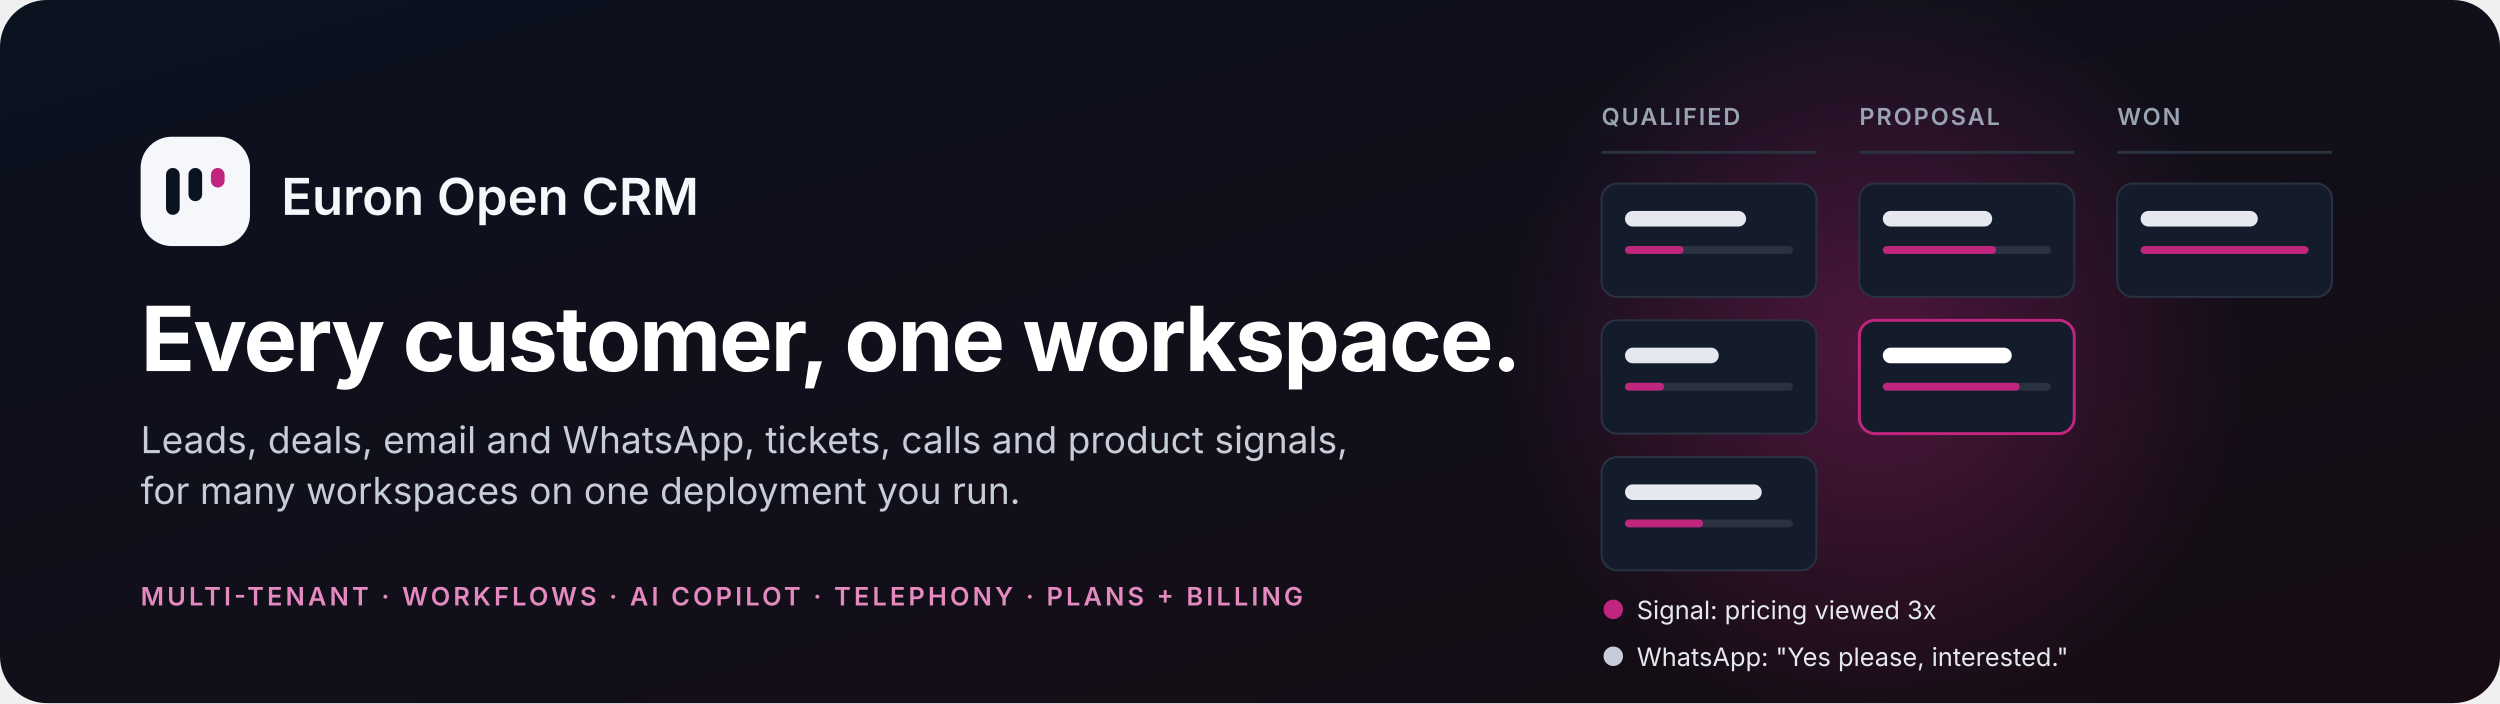
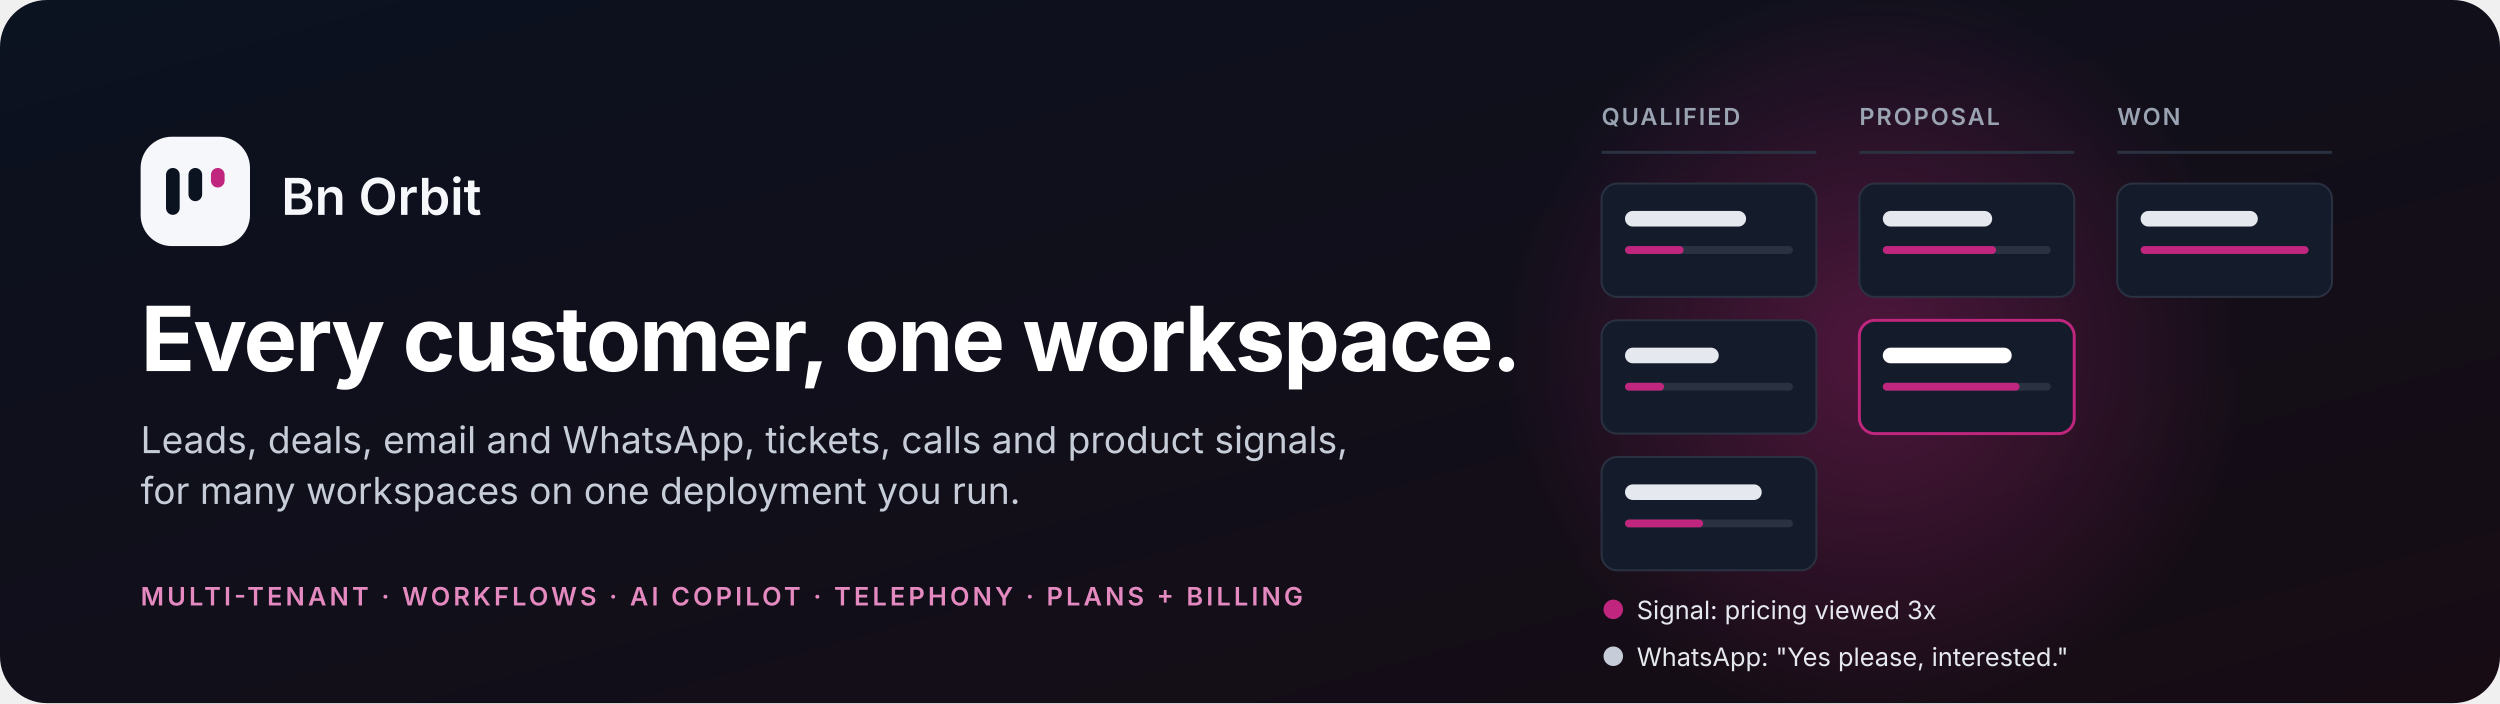
<svg xmlns="http://www.w3.org/2000/svg" width="1280" height="360" viewBox="0 0 1280 360" role="img" aria-labelledby="t d">
  <defs>
    <linearGradient id="bg" x1="0" y1="0" x2="1" y2="1">
      <stop offset="0" stop-color="#0B1220" />
      <stop offset="1" stop-color="#170C14" />
    </linearGradient>
    <radialGradient id="glow" cx="0.5" cy="0.5" r="0.5">
      <stop offset="0" stop-color="#C0267E" stop-opacity="0.35" />
      <stop offset="1" stop-color="#C0267E" stop-opacity="0" />
    </radialGradient>
    <clipPath id="r">
      <rect width="1280" height="360" rx="24" />
    </clipPath>
  </defs>
  <g clip-path="url(#r)">
    <rect width="1280" height="360" fill="url(#bg)" />
    <circle cx="960" cy="180" r="190" fill="url(#glow)" />
    <g transform="translate(72 70)">
      <rect width="56" height="56" rx="16" fill="#F5F7FA" />
      <rect x="13" y="16" width="7" height="24" rx="3.5" fill="#0B1220" />
      <rect x="24.5" y="16" width="7" height="17" rx="3.5" fill="#0B1220" />
      <rect x="36" y="16" width="7" height="10" rx="3.5" fill="#C0267E" />
    </g>
-     <text x="144" y="110" font-family="Bricolage Grotesque, Inter, Segoe UI, Helvetica, Arial, sans-serif" font-size="26" font-weight="600" fill="#F5F7FA">Euron Open CRM</text>
+     <text x="144" y="110" font-family="Bricolage Grotesque, Inter, Segoe UI, Helvetica, Arial, sans-serif" font-size="26" font-weight="600" fill="#F5F7FA">Bn Orbit</text>
    <text x="72" y="190" font-family="Bricolage Grotesque, Inter, Segoe UI, Helvetica, Arial, sans-serif" font-size="46" font-weight="700" fill="#FFFFFF" letter-spacing="-1">Every customer, one workspace.</text>
    <text x="72" y="232" font-family="Inter, Segoe UI, Helvetica, Arial, sans-serif" font-size="19" fill="#C7CDD8">Leads, deals, email and WhatsApp, tickets, calls and product signals,</text>
    <text x="72" y="258" font-family="Inter, Segoe UI, Helvetica, Arial, sans-serif" font-size="19" fill="#C7CDD8">for many workspaces on one deployment you run.</text>
    <text x="72" y="310" font-family="Inter, Segoe UI, Helvetica, Arial, sans-serif" font-size="13" font-weight="600" fill="#E58AC0" letter-spacing="1.6">MULTI-TENANT  ·  WORKFLOWS  ·  AI COPILOT  ·  TELEPHONY  ·  PLANS + BILLING</text>
    <g font-family="Inter, Segoe UI, Helvetica, Arial, sans-serif" transform="translate(820 64)">
      <g font-size="12" font-weight="600" fill="#9AA3B2" letter-spacing="1">
        <text x="0" y="0">QUALIFIED</text>
        <text x="132" y="0">PROPOSAL</text>
        <text x="264" y="0">WON</text>
      </g>
      <g fill="none" stroke="#2A3242" stroke-width="1.5">
        <path d="M0 14 H110 M132 14 H242 M264 14 H374" />
      </g>
      <g>
        <rect x="0" y="30" width="110" height="58" rx="8" fill="#141B2B" stroke="#2A3242" />
        <rect x="12" y="44" width="62" height="8" rx="4" fill="#E5E8EE" />
        <rect x="12" y="62" width="86" height="4" rx="2" fill="#2A3242" />
        <rect x="12" y="62" width="30" height="4" rx="2" fill="#C0267E" />
        <rect x="0" y="100" width="110" height="58" rx="8" fill="#141B2B" stroke="#2A3242" />
        <rect x="12" y="114" width="48" height="8" rx="4" fill="#E5E8EE" />
        <rect x="12" y="132" width="86" height="4" rx="2" fill="#2A3242" />
        <rect x="12" y="132" width="20" height="4" rx="2" fill="#C0267E" />
        <rect x="0" y="170" width="110" height="58" rx="8" fill="#141B2B" stroke="#2A3242" />
        <rect x="12" y="184" width="70" height="8" rx="4" fill="#E5E8EE" />
        <rect x="12" y="202" width="86" height="4" rx="2" fill="#2A3242" />
        <rect x="12" y="202" width="40" height="4" rx="2" fill="#C0267E" />
        <rect x="132" y="30" width="110" height="58" rx="8" fill="#141B2B" stroke="#2A3242" />
        <rect x="144" y="44" width="56" height="8" rx="4" fill="#E5E8EE" />
        <rect x="144" y="62" width="86" height="4" rx="2" fill="#2A3242" />
        <rect x="144" y="62" width="58" height="4" rx="2" fill="#C0267E" />
        <rect x="132" y="100" width="110" height="58" rx="8" fill="#141B2B" stroke="#C0267E" stroke-width="1.5" />
        <rect x="144" y="114" width="66" height="8" rx="4" fill="#FFFFFF" />
        <rect x="144" y="132" width="86" height="4" rx="2" fill="#2A3242" />
        <rect x="144" y="132" width="70" height="4" rx="2" fill="#C0267E" />
        <rect x="264" y="30" width="110" height="58" rx="8" fill="#141B2B" stroke="#2A3242" />
        <rect x="276" y="44" width="60" height="8" rx="4" fill="#E5E8EE" />
        <rect x="276" y="62" width="86" height="4" rx="2" fill="#C0267E" />
      </g>
      <g font-size="13" fill="#E5E8EE">
        <circle cx="6" cy="248" r="5" fill="#C0267E" />
        <text x="18" y="253">Signal: pricing viewed 3x</text>
        <circle cx="6" cy="272" r="5" fill="#C7CDD8" />
        <text x="18" y="277">WhatsApp: "Yes please, interested."</text>
      </g>
    </g>
  </g>
</svg>
